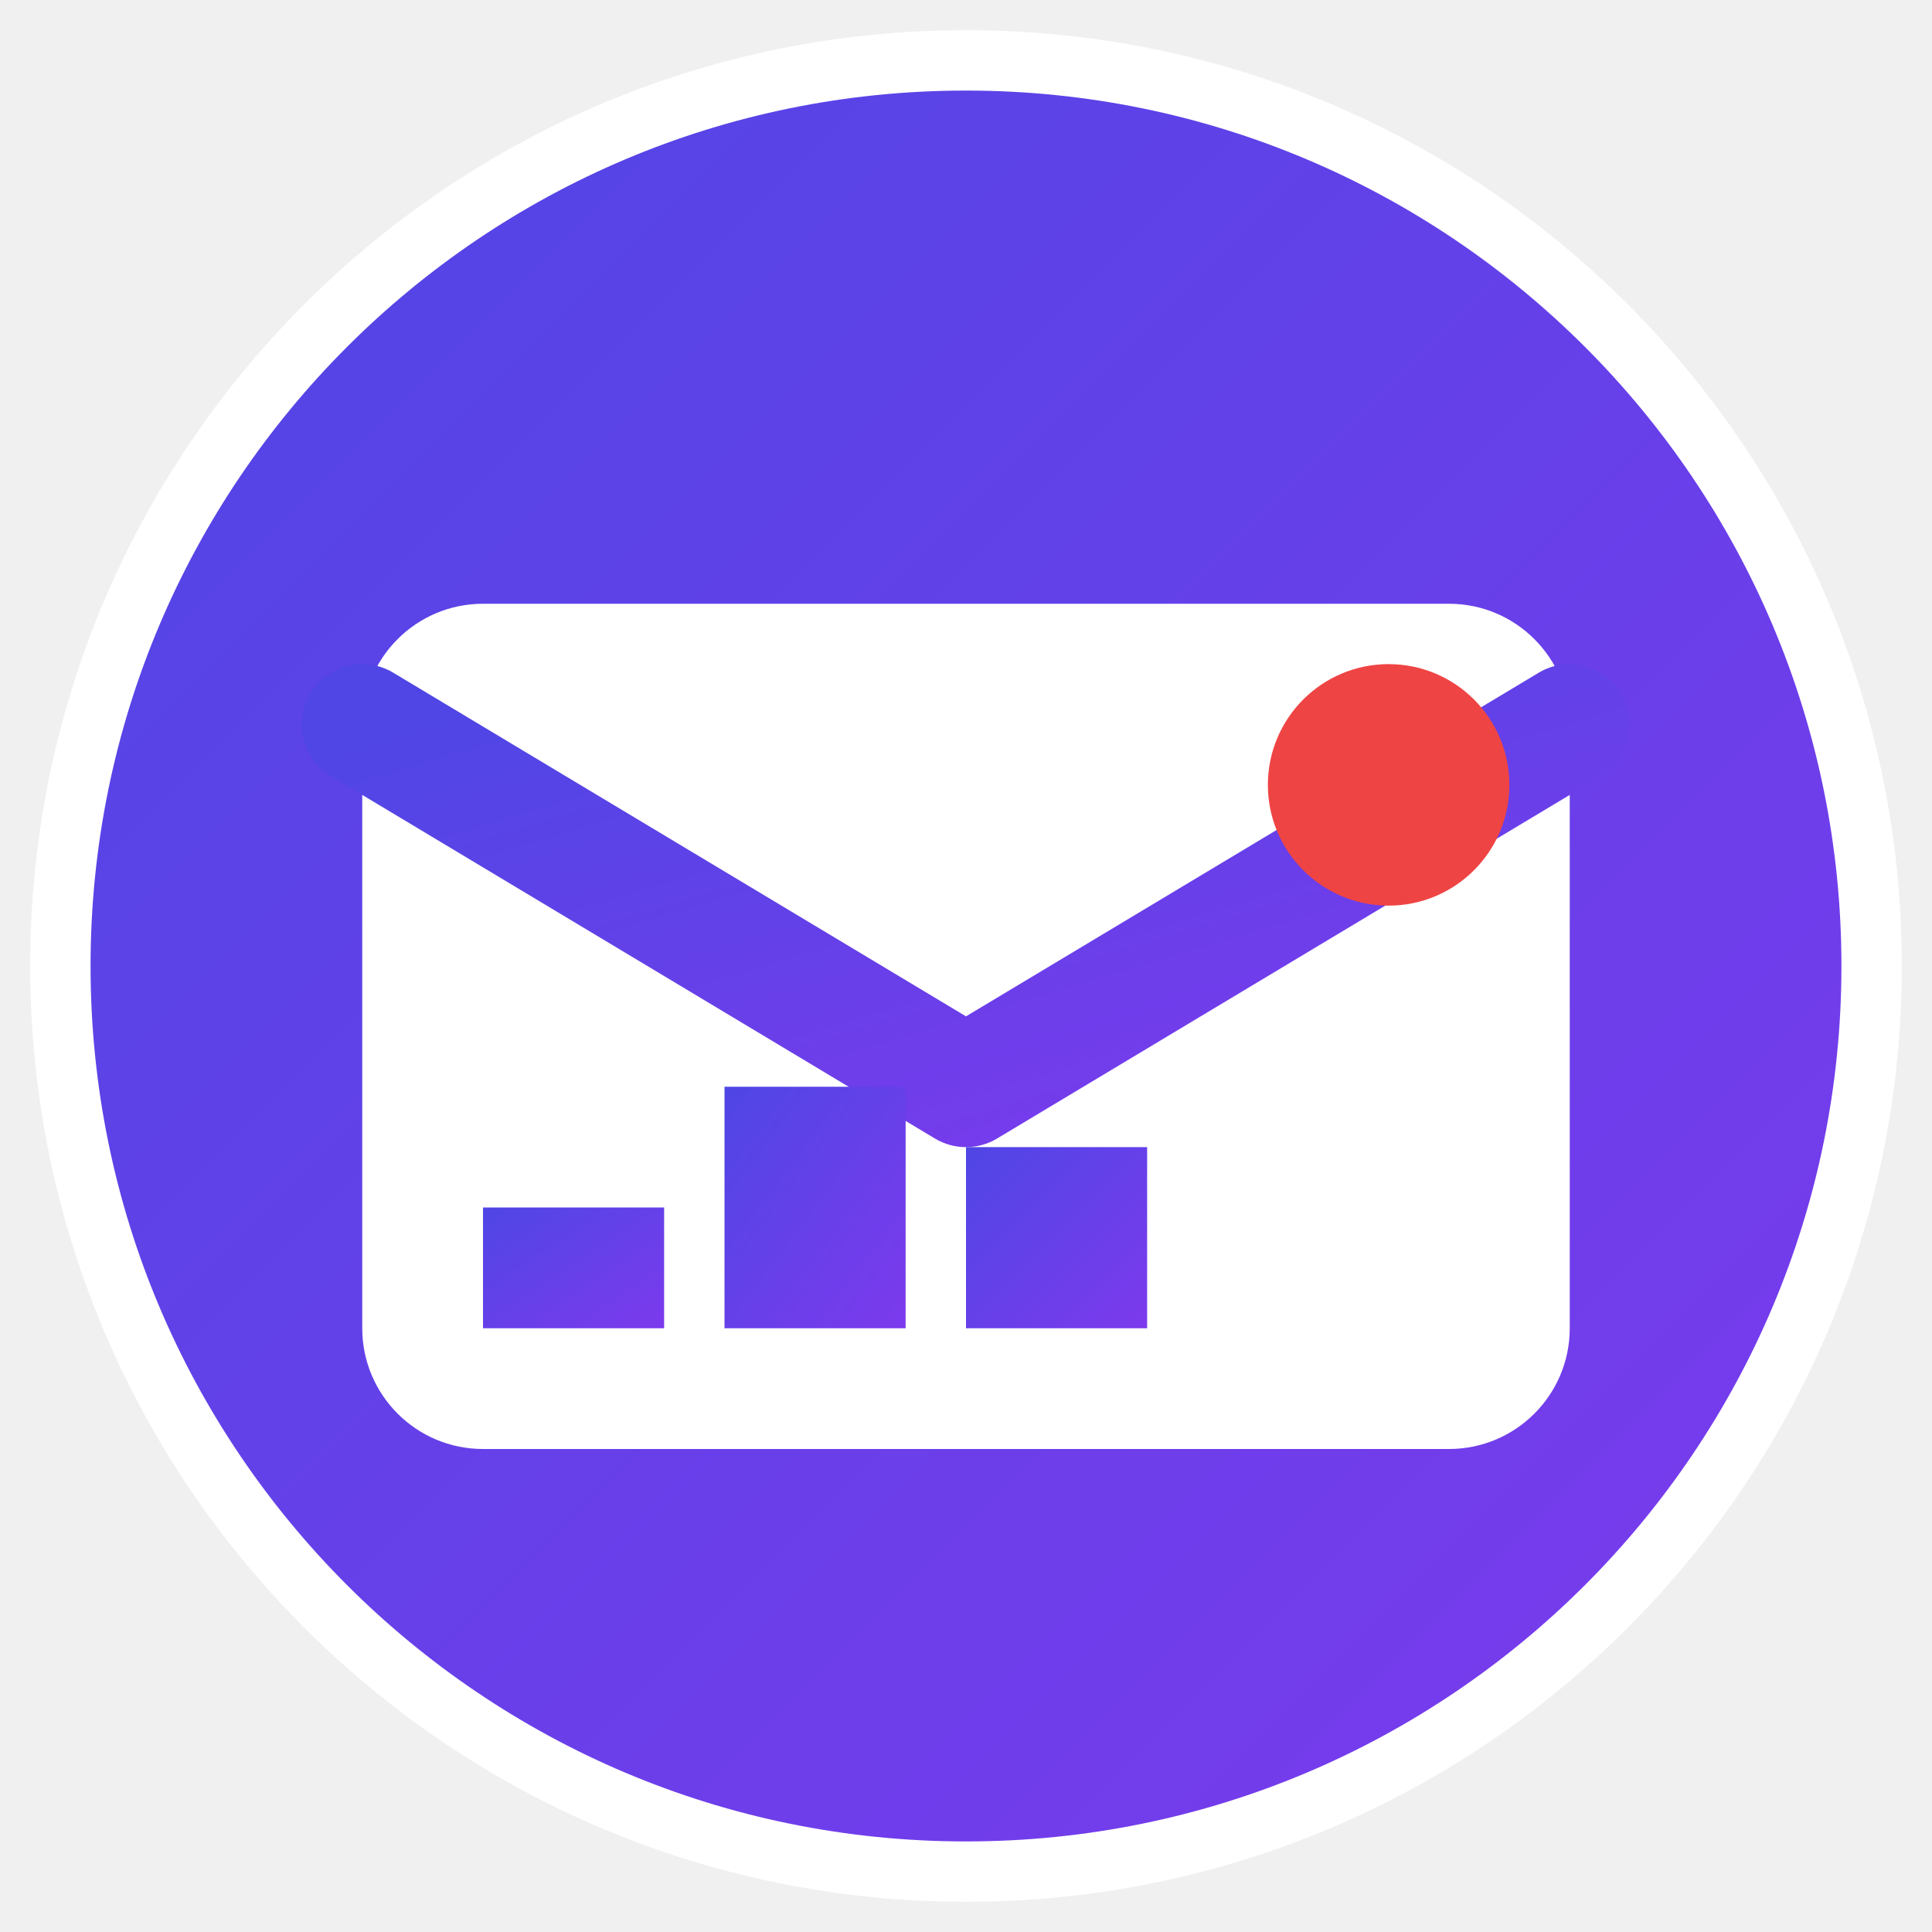
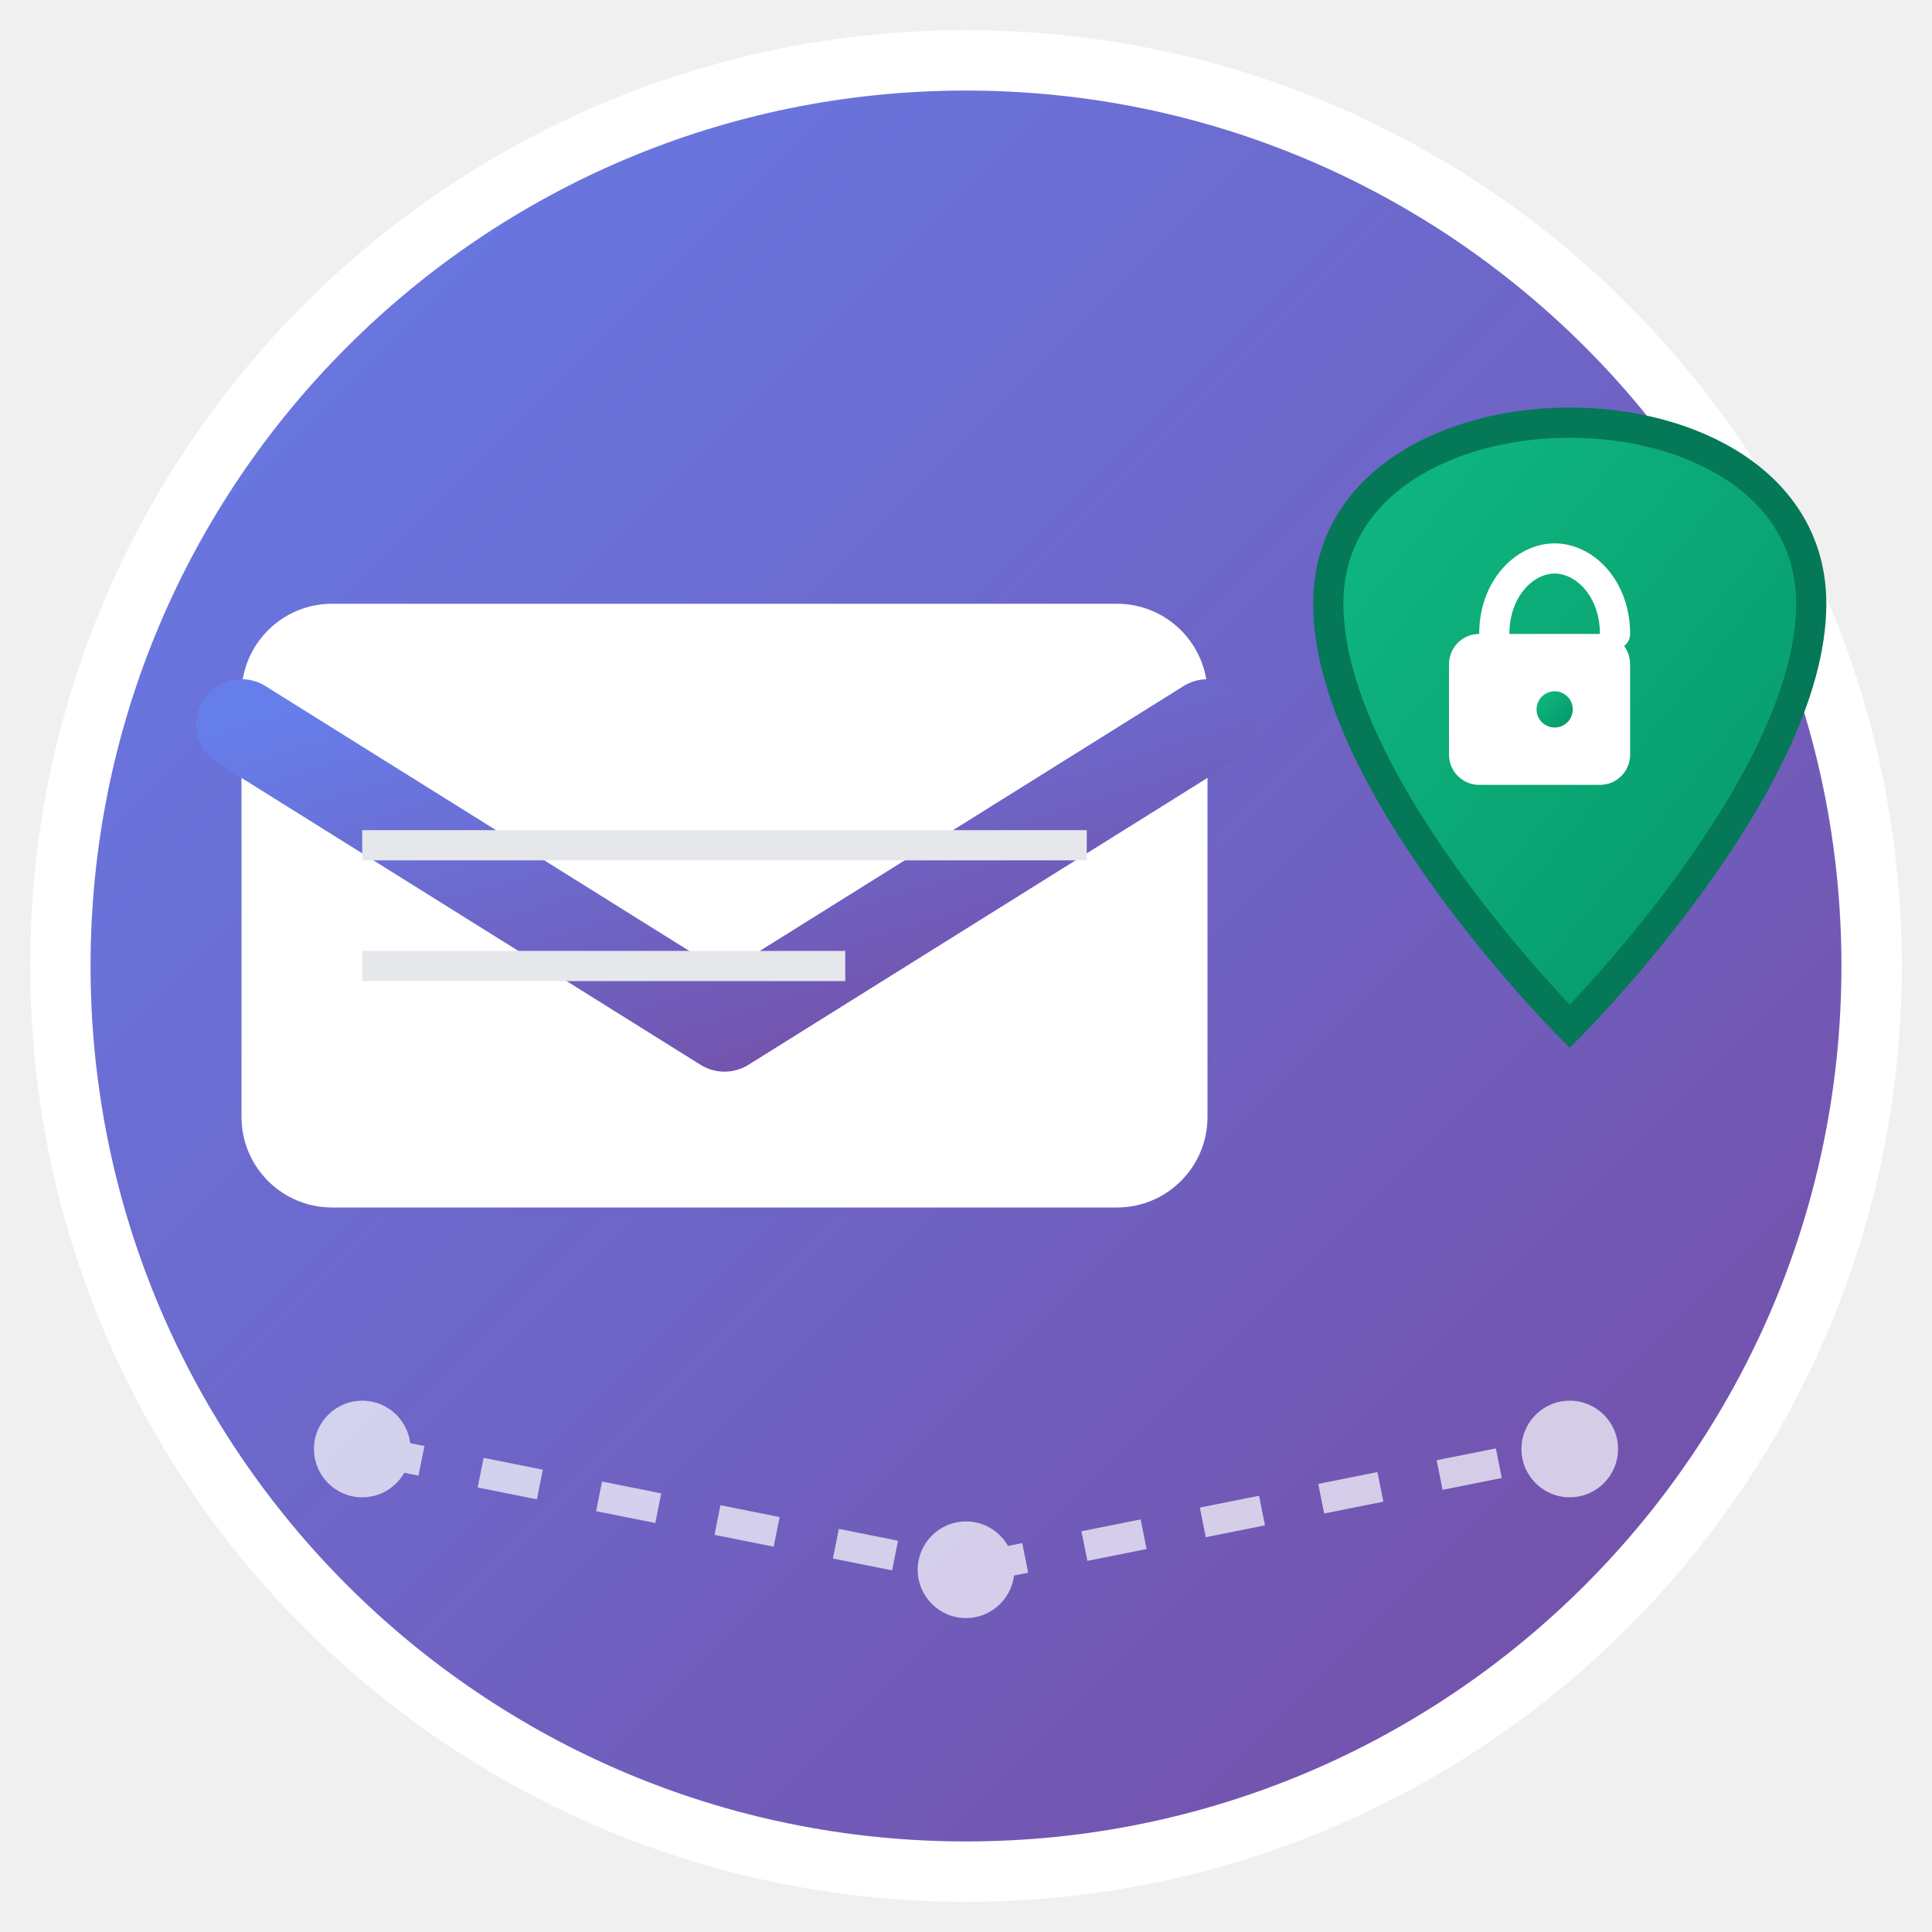
<svg xmlns="http://www.w3.org/2000/svg" width="32" height="32" viewBox="0 0 32 32">
  <defs>
-     <linearGradient id="mailGradient" x1="0%" y1="0%" x2="100%" y2="100%">
-       <stop offset="0%" style="stop-color:#4F46E5;stop-opacity:1" />
-       <stop offset="100%" style="stop-color:#7C3AED;stop-opacity:1" />
+     <linearGradient id="bgGradient" x1="0%" y1="0%" x2="100%" y2="100%">
+       <stop offset="0%" style="stop-color:#667eea;stop-opacity:1" />
+       <stop offset="100%" style="stop-color:#764ba2;stop-opacity:1" />
+     </linearGradient>
+     <linearGradient id="shieldGradient" x1="0%" y1="0%" x2="100%" y2="100%">
+       <stop offset="0%" style="stop-color:#10b981;stop-opacity:1" />
+       <stop offset="100%" style="stop-color:#059669;stop-opacity:1" />
    </linearGradient>
  </defs>
-   <circle cx="16" cy="16" r="15" fill="url(#mailGradient)" stroke="#ffffff" stroke-width="1" />
-   <rect x="6" y="10" width="20" height="14" rx="2" ry="2" fill="#ffffff" stroke="none" />
-   <path d="M6 12 L16 18 L26 12" stroke="url(#mailGradient)" stroke-width="2" fill="none" stroke-linecap="round" stroke-linejoin="round" />
-   <circle cx="23" cy="13" r="2" fill="#EF4444" />
-   <rect x="8" y="20" width="3" height="2" fill="url(#mailGradient)" />
-   <rect x="12" y="18" width="3" height="4" fill="url(#mailGradient)" />
-   <rect x="16" y="19" width="3" height="3" fill="url(#mailGradient)" />
+   <circle cx="16" cy="16" r="15" fill="url(#bgGradient)" stroke="#ffffff" stroke-width="1" />
+   <g transform="translate(4, 8)">
+     <rect x="0" y="2" width="16" height="10" rx="1.5" ry="1.5" fill="#ffffff" stroke="none" />
+     <path d="M0 4 L8 9 L16 4" stroke="url(#bgGradient)" stroke-width="1.5" fill="none" stroke-linecap="round" stroke-linejoin="round" />
+     <line x1="2" y1="6" x2="14" y2="6" stroke="#e5e7eb" stroke-width="0.5" />
+     <line x1="2" y1="8" x2="10" y2="8" stroke="#e5e7eb" stroke-width="0.5" />
+   </g>
+   <g transform="translate(20, 6)">
+     <path d="M6 1 C4 1, 2 2, 2 4 C2 7, 6 11, 6 11 C6 11, 10 7, 10 4 C10 2, 8 1, 6 1 Z" fill="url(#shieldGradient)" stroke="#047857" stroke-width="0.5" />
+     <g transform="translate(3.5, 2.5)">
+       <rect x="0.5" y="2" width="3" height="2.5" rx="0.5" fill="white" />
+       <path d="M1.25 2 C1.25 1.25, 1.75 0.75, 2.25 0.75 C2.75 0.75, 3.25 1.25, 3.25 2" stroke="white" stroke-width="0.5" fill="none" stroke-linecap="round" />
+       <circle cx="2.25" cy="3.25" r="0.3" fill="url(#shieldGradient)" />
+     </g>
+   </g>
+   <g opacity="0.7">
+     <circle cx="6" cy="24" r="0.8" fill="white" />
+     <circle cx="16" cy="26" r="0.8" fill="white" />
+     <circle cx="26" cy="24" r="0.8" fill="white" />
+     <line x1="6" y1="24" x2="16" y2="26" stroke="white" stroke-width="0.5" stroke-dasharray="1,1" />
+     <line x1="16" y1="26" x2="26" y2="24" stroke="white" stroke-width="0.5" stroke-dasharray="1,1" />
+   </g>
</svg>
